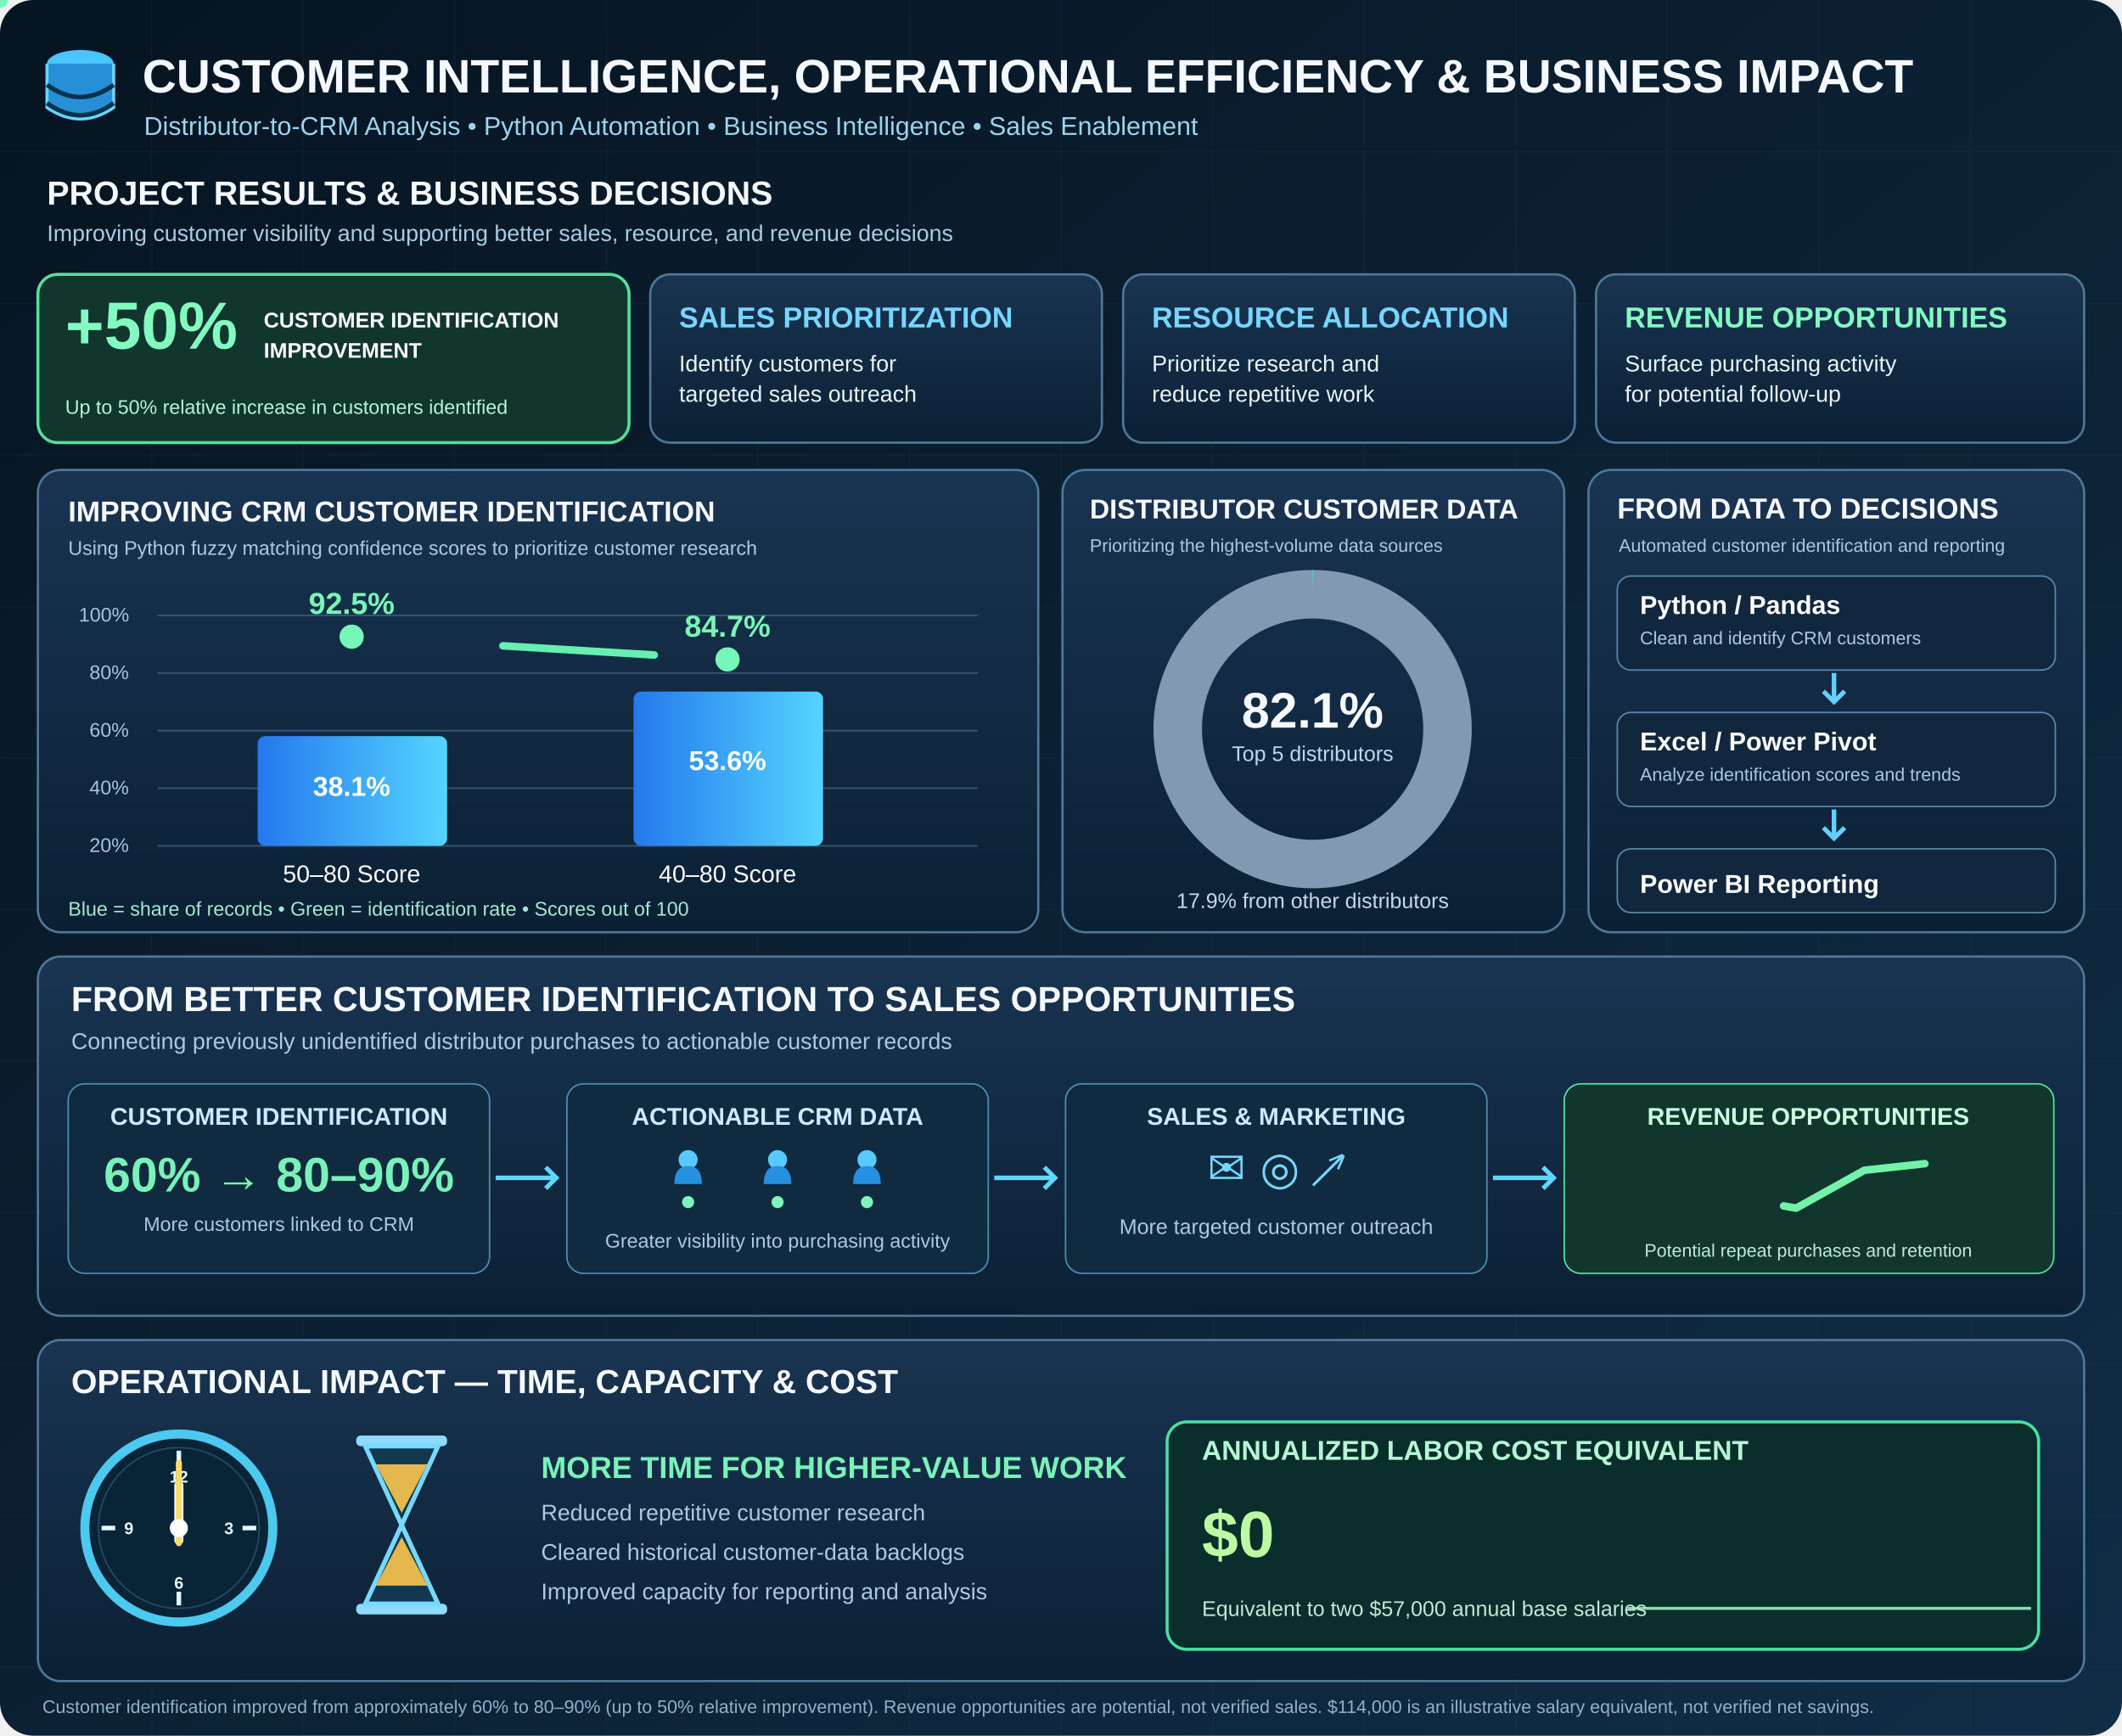
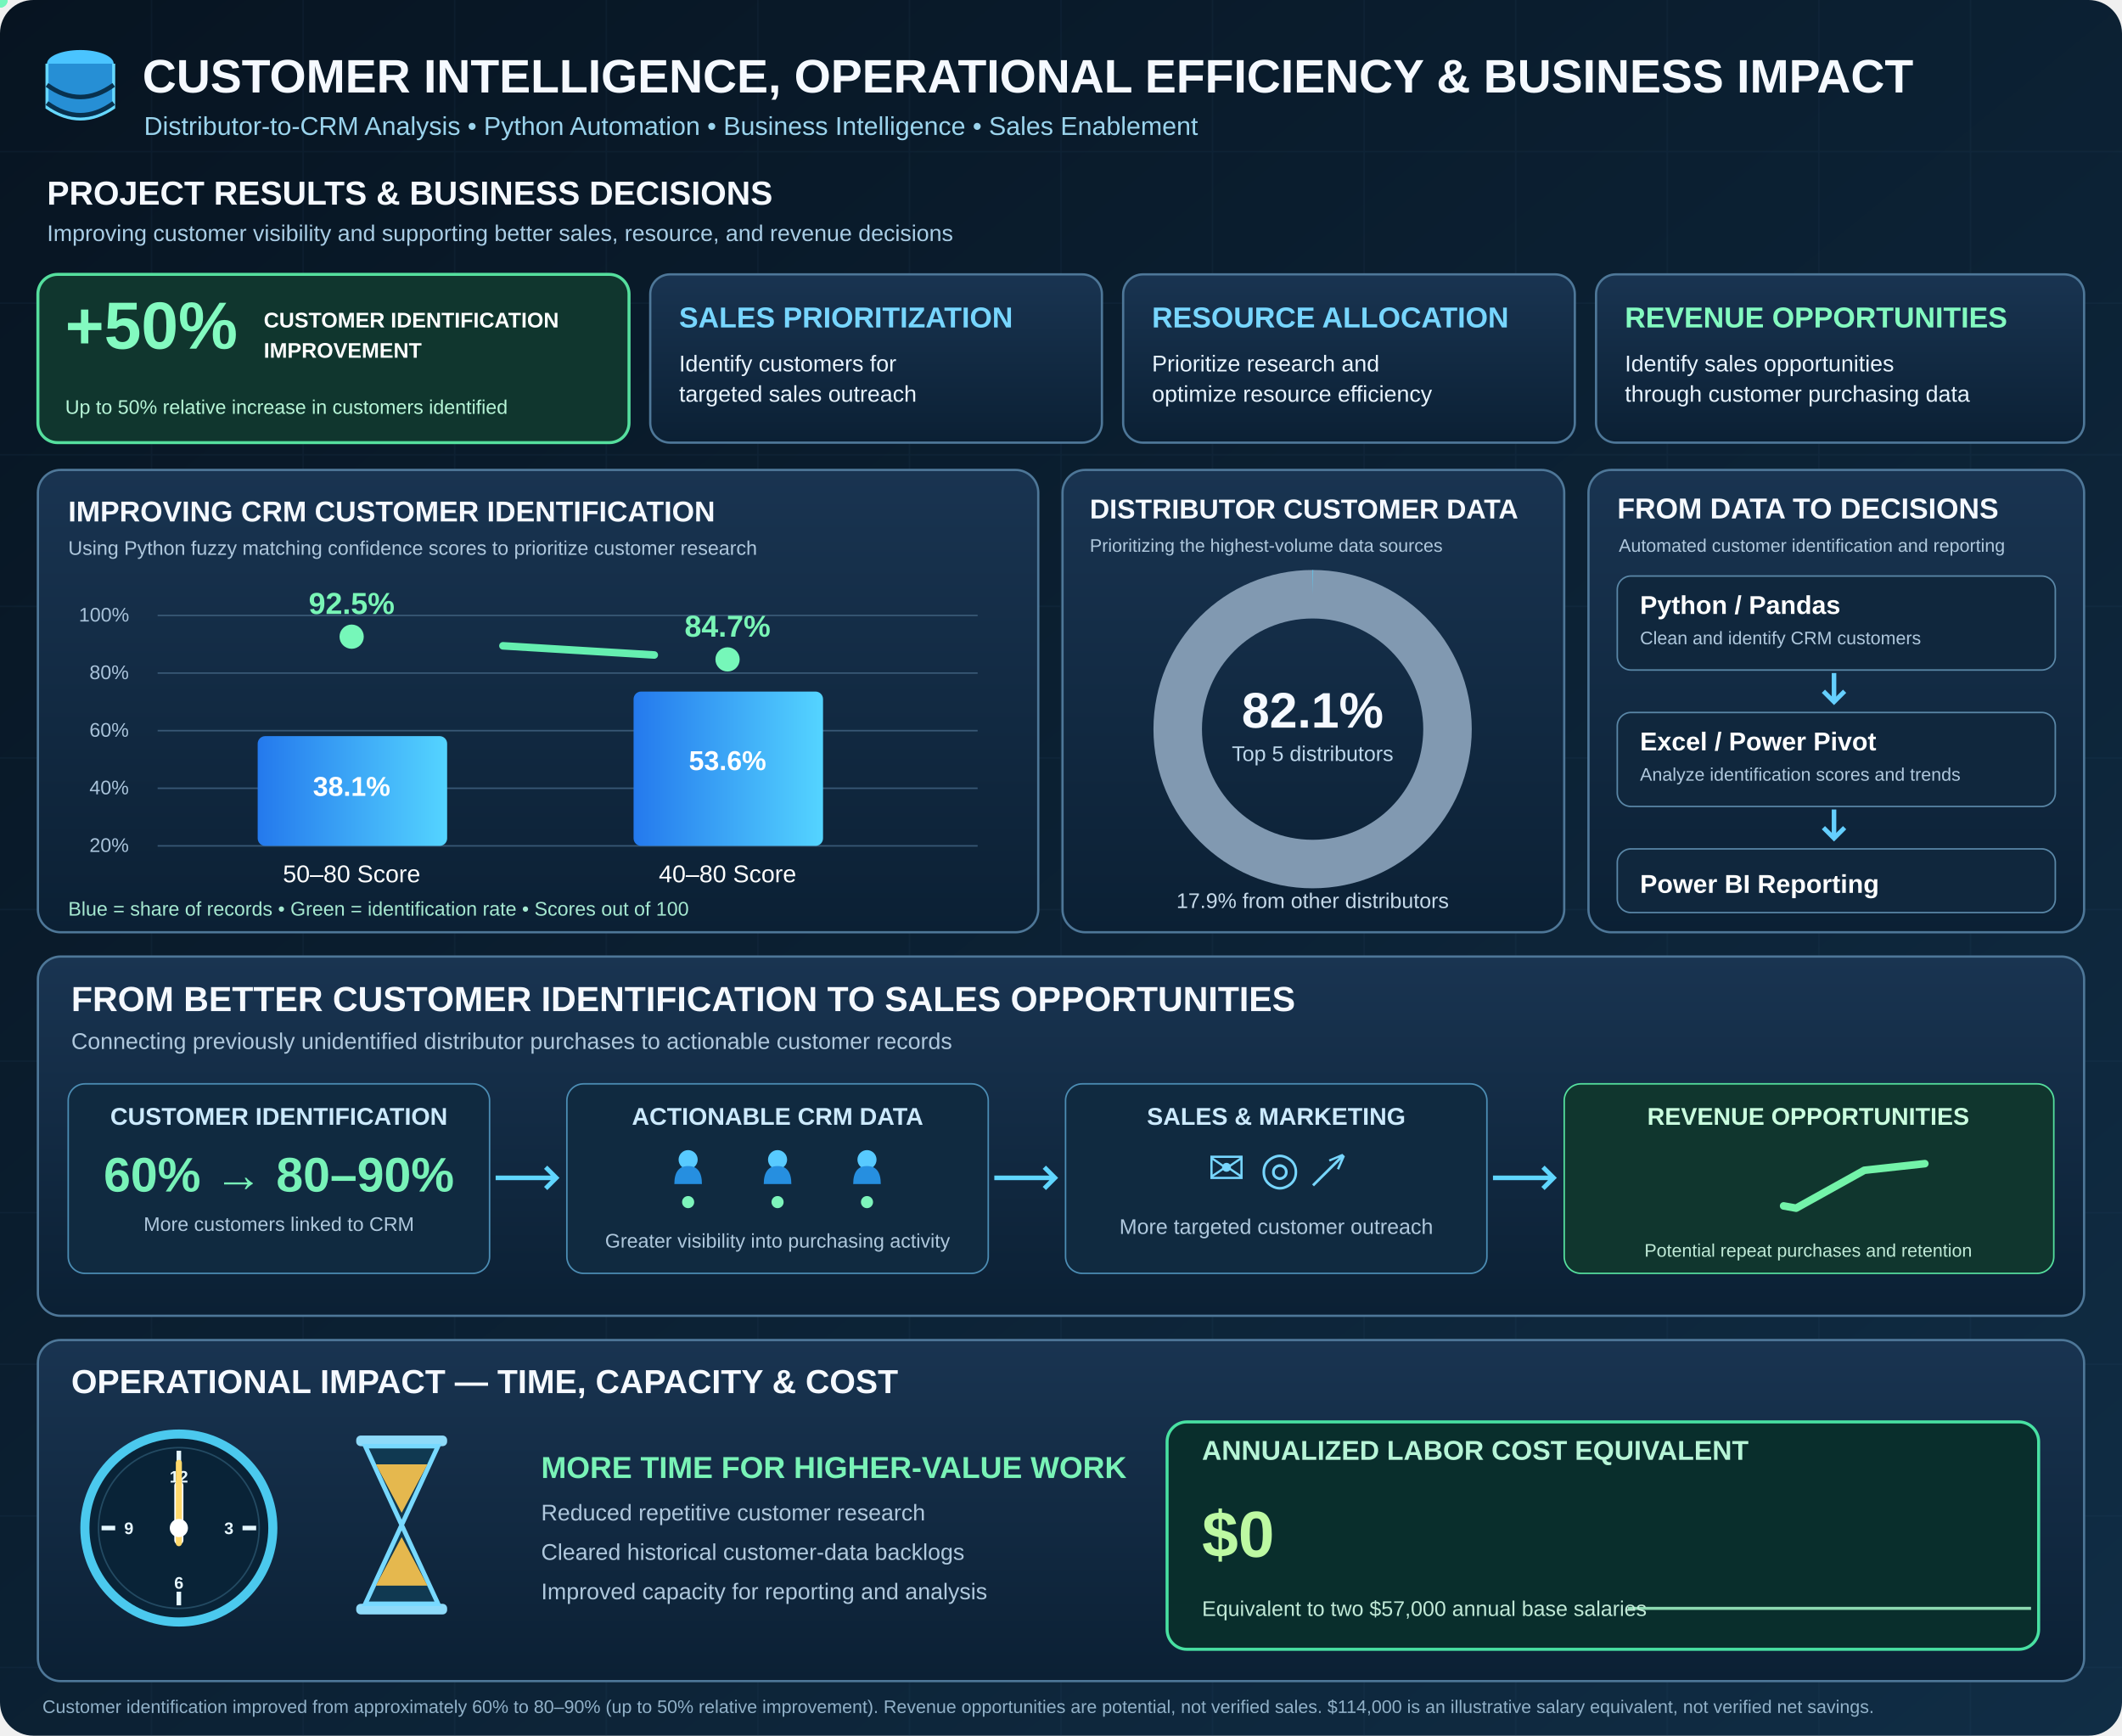
<svg xmlns="http://www.w3.org/2000/svg" width="1400" height="1145" viewBox="0 0 1400 1145" role="img" aria-label="Animated customer intelligence, operational efficiency and business impact dashboard">
  <defs>
    <linearGradient id="bg" x1="0" y1="0" x2="1" y2="1">
      <stop offset="0" stop-color="#071421" />
      <stop offset="1" stop-color="#102d45" />
    </linearGradient>
    <linearGradient id="panel" x1="0" y1="0" x2="0" y2="1">
      <stop offset="0" stop-color="#193451" />
      <stop offset="1" stop-color="#0b2034" />
    </linearGradient>
    <linearGradient id="blue" x1="0" y1="0" x2="1" y2="0">
      <stop offset="0" stop-color="#2479ed" />
      <stop offset="1" stop-color="#54d4ff" />
    </linearGradient>
    <linearGradient id="green" x1="0" y1="0" x2="1" y2="0">
      <stop offset="0" stop-color="#14b987" />
      <stop offset="1" stop-color="#83fac0" />
    </linearGradient>
    <style>
    text {font-family:Arial,Helvetica,sans-serif}
    .heading {fill:#f5f9ff;font-weight:700}
    .muted {fill:#afc8dd}
    .panel {fill:url(#panel);stroke:#4e7798;stroke-width:1.5}
    .gridline {stroke:#385875;stroke-width:1}
  </style>
    <g id="cashBill">
      <rect width="44" height="15" rx="3" fill="#238c58" stroke="#b6ffd2" stroke-width="1.4" />
      <rect x="5" y="3" width="34" height="9" rx="2" fill="none" stroke="#c5ffdc" stroke-width="1" />
      <text x="22" y="11.5" text-anchor="middle" fill="#e3ffed" font-size="10" font-weight="bold">$</text>
    </g>
    <g id="person">
      <circle r="9" fill="#58caff" />
      <path d="M-13 23 Q-13 6 0 6 Q13 6 13 23 Z" fill="#268fe0" />
    </g>
  </defs>
  <rect width="1400" height="1145" rx="22" fill="url(#bg)" />
  <g stroke="#285071" opacity=".12">
    <path d="M0 100H1400 M0 200H1400 M0 300H1400            M0 400H1400 M0 500H1400 M0 600H1400            M0 700H1400 M0 800H1400 M0 900H1400            M0 1000H1400 M0 1100H1400" />
    <path d="M100 0V1145 M200 0V1145 M300 0V1145            M400 0V1145 M500 0V1145 M600 0V1145            M700 0V1145 M800 0V1145 M900 0V1145            M1000 0V1145 M1100 0V1145            M1200 0V1145 M1300 0V1145" />
  </g>
  <g transform="translate(30 30)">
    <ellipse cx="23" cy="12" rx="22" ry="9" fill="#4ac4ff" />
    <path d="M1 12V41 Q23 56 45 41 V12" fill="#268fd5" stroke="#66d8ff" stroke-width="2" />
    <path d="M1 26 Q23 42 45 26 M1 38 Q23 54 45 38" fill="none" stroke="#08314e" stroke-width="3" />
  </g>
  <text x="94" y="61" class="heading" font-size="31">
  CUSTOMER INTELLIGENCE, OPERATIONAL EFFICIENCY &amp; BUSINESS IMPACT
</text>
  <text x="95" y="89" fill="#9bd4ed" font-size="17">
  Distributor-to-CRM Analysis • Python Automation • Business Intelligence • Sales Enablement
</text>
  <text x="31" y="135" class="heading" font-size="22">
  PROJECT RESULTS &amp; BUSINESS DECISIONS
</text>
  <text x="31" y="159" fill="#a9cde5" font-size="15">
  Improving customer visibility and supporting better sales, resource, and revenue decisions
</text>
  <rect x="25" y="181" width="390" height="111" rx="13" fill="#10362e" stroke="#55df9e" stroke-width="2" />
  <text x="43" y="230" fill="#83fac0" font-size="44" font-weight="bold">
  +50%
</text>
  <text x="174" y="216" fill="#ffffff" font-size="14" font-weight="bold">
  CUSTOMER IDENTIFICATION
</text>
  <text x="174" y="236" fill="#ffffff" font-size="14" font-weight="bold">
  IMPROVEMENT
</text>
  <text x="43" y="273" fill="#b7f5d7" font-size="13">
  Up to 50% relative increase in customers identified
</text>
  <rect x="429" y="181" width="298" height="111" rx="13" class="panel" />
  <text x="448" y="216" fill="#77d6ff" font-size="19" font-weight="bold">
  SALES PRIORITIZATION
</text>
  <text x="448" y="245" fill="#e8f4ff" font-size="15">
  Identify customers for
</text>
  <text x="448" y="265" fill="#e8f4ff" font-size="15">
  targeted sales outreach
</text>
  <rect x="741" y="181" width="298" height="111" rx="13" class="panel" />
  <text x="760" y="216" fill="#77d6ff" font-size="19" font-weight="bold">
  RESOURCE ALLOCATION
</text>
  <text x="760" y="245" fill="#e8f4ff" font-size="15">
  Prioritize research and
</text>
  <text x="760" y="265" fill="#e8f4ff" font-size="15">
-   reduce repetitive work
+   optimize resource efficiency
</text>
  <rect x="1053" y="181" width="322" height="111" rx="13" class="panel" />
  <text x="1072" y="216" fill="#83fac0" font-size="19" font-weight="bold">
  REVENUE OPPORTUNITIES
</text>
  <text x="1072" y="245" fill="#e8f4ff" font-size="15">
-   Surface purchasing activity
+   Identify sales opportunities
</text>
  <text x="1072" y="265" fill="#e8f4ff" font-size="15">
-   for potential follow-up
+   through customer purchasing data
</text>
  <rect x="25" y="310" width="660" height="305" rx="15" class="panel" />
  <text x="45" y="344" class="heading" font-size="19">
  IMPROVING CRM CUSTOMER IDENTIFICATION
</text>
  <text x="45" y="366" class="muted" font-size="13">
  Using Python fuzzy matching confidence scores to prioritize customer research
</text>
  <g class="gridline">
    <path d="M104 406H645 M104 444H645 M104 482H645            M104 520H645 M104 558H645" />
  </g>
  <g fill="#a9c3da" font-size="13">
    <text x="52" y="410">100%</text>
    <text x="59" y="448">80%</text>
    <text x="59" y="486">60%</text>
    <text x="59" y="524">40%</text>
    <text x="59" y="562">20%</text>
  </g>
  <rect x="170" y="485.6" width="125" height="72.4" rx="5" fill="url(#blue)">
    <animate attributeName="height" values="0;72.4;72.4" keyTimes="0;.35;1" dur="12s" repeatCount="indefinite" />
    <animate attributeName="y" values="558;485.6;485.6" keyTimes="0;.35;1" dur="12s" repeatCount="indefinite" />
  </rect>
  <rect x="418" y="456.2" width="125" height="101.8" rx="5" fill="url(#blue)">
    <animate attributeName="height" values="0;101.8;101.8" keyTimes="0;.35;1" dur="12s" repeatCount="indefinite" />
    <animate attributeName="y" values="558;456.2;456.2" keyTimes="0;.35;1" dur="12s" repeatCount="indefinite" />
  </rect>
  <g fill="#ffffff" font-size="18" font-weight="bold" text-anchor="middle">
    <text x="232" y="525">38.1%</text>
    <text x="480" y="508">53.6%</text>
  </g>
  <path d="M232 420 L480 435" fill="none" stroke="#65efb0" stroke-width="5" stroke-linecap="round" pathLength="100" stroke-dasharray="100" stroke-dashoffset="100">
    <animate attributeName="stroke-dashoffset" values="100;0;0" keyTimes="0;.35;1" dur="12s" repeatCount="indefinite" />
  </path>
  <circle cx="232" cy="420" r="8" fill="#76f7b9" />
  <circle cx="480" cy="435" r="8" fill="#76f7b9" />
  <g fill="#79f5b6" font-size="20" font-weight="bold" text-anchor="middle">
    <text x="232" y="405">92.5%</text>
    <text x="480" y="420">84.7%</text>
  </g>
  <g fill="#ffffff" font-size="16" text-anchor="middle">
    <text x="232" y="582">50–80 Score</text>
    <text x="480" y="582">40–80 Score</text>
  </g>
  <text x="45" y="604" fill="#a6e9d1" font-size="13">
  Blue = share of records • Green = identification rate • Scores out of 100
</text>
  <rect x="701" y="310" width="331" height="305" rx="15" class="panel" />
  <text x="719" y="342" class="heading" font-size="18">
  DISTRIBUTOR CUSTOMER DATA
</text>
  <text x="719" y="364" class="muted" font-size="12">
  Prioritizing the highest-volume data sources
</text>
  <circle cx="866" cy="481" r="89" fill="none" stroke="#8199b1" stroke-width="32" />
  <circle cx="866" cy="481" r="89" fill="none" stroke="url(#blue)" stroke-width="32" transform="rotate(-90 866 481)" stroke-dasharray="0 560">
    <animate attributeName="stroke-dasharray" values="0 560;460 560;460 560" keyTimes="0;.35;1" dur="12s" repeatCount="indefinite" />
  </circle>
  <text x="866" y="480" text-anchor="middle" class="heading" font-size="33">
  82.1%
</text>
  <text x="866" y="502" text-anchor="middle" fill="#bed8ec" font-size="14">
  Top 5 distributors
</text>
  <text x="866" y="599" text-anchor="middle" fill="#c5d9e9" font-size="14">
  17.9% from other distributors
</text>
  <rect x="1048" y="310" width="327" height="305" rx="15" class="panel" />
  <text x="1067" y="342" class="heading" font-size="19">
  FROM DATA TO DECISIONS
</text>
  <text x="1068" y="364" class="muted" font-size="12">
  Automated customer identification and reporting
</text>
  <rect x="1067" y="380" width="289" height="62" rx="9" fill="#10273d" stroke="#5a87a7" />
  <rect x="1067" y="470" width="289" height="62" rx="9" fill="#10273d" stroke="#5a87a7" />
  <rect x="1067" y="560" width="289" height="42" rx="9" fill="#10273d" stroke="#5a87a7" />
  <g fill="#ffffff" font-size="17" font-weight="bold">
    <text x="1082" y="405">Python / Pandas</text>
    <text x="1082" y="495">Excel / Power Pivot</text>
    <text x="1082" y="589">Power BI Reporting</text>
  </g>
  <g class="muted" font-size="12">
    <text x="1082" y="425">Clean and identify CRM customers</text>
    <text x="1082" y="515">Analyze identification scores and trends</text>
  </g>
  <path d="M1210 444V463 M1210 534V553" stroke="#65cfff" stroke-width="3" />
  <path d="M1203 456L1210 463L1217 456          M1203 546L1210 553L1217 546" fill="none" stroke="#65cfff" stroke-width="3" />
  <rect x="25" y="631" width="1350" height="237" rx="15" class="panel" />
  <text x="47" y="667" class="heading" font-size="23">
  FROM BETTER CUSTOMER IDENTIFICATION TO SALES OPPORTUNITIES
</text>
  <text x="47" y="692" class="muted" font-size="15">
  Connecting previously unidentified distributor purchases to actionable customer records
</text>
  <rect x="45" y="715" width="278" height="125" rx="11" fill="#102a40" stroke="#4c8db4" />
  <text x="184" y="742" text-anchor="middle" fill="#cceaff" font-size="16" font-weight="bold">
  CUSTOMER IDENTIFICATION
</text>
  <text x="184" y="786" text-anchor="middle" fill="#78f2b8" font-size="32" font-weight="bold">
  60% → 80–90%
</text>
  <text x="184" y="812" text-anchor="middle" class="muted" font-size="13">
  More customers linked to CRM
</text>
  <rect x="374" y="715" width="278" height="125" rx="11" fill="#102a40" stroke="#4c8db4" />
  <text x="513" y="742" text-anchor="middle" fill="#cceaff" font-size="16" font-weight="bold">
  ACTIONABLE CRM DATA
</text>
  <g transform="translate(454 765) scale(.7)">
    <use href="#person" />
  </g>
  <g transform="translate(513 765) scale(.7)">
    <use href="#person" />
  </g>
  <g transform="translate(572 765) scale(.7)">
    <use href="#person" />
  </g>
  <g fill="#7df4bb">
    <circle cx="454" cy="793" r="4">
      <animate attributeName="opacity" values=".2;1;1" dur="4s" repeatCount="indefinite" />
    </circle>
    <circle cx="513" cy="793" r="4">
      <animate attributeName="opacity" values=".2;.2;1;1" dur="4s" repeatCount="indefinite" />
    </circle>
    <circle cx="572" cy="793" r="4">
      <animate attributeName="opacity" values=".2;.2;.2;1;1" dur="4s" repeatCount="indefinite" />
    </circle>
  </g>
  <text x="513" y="823" text-anchor="middle" class="muted" font-size="13">
  Greater visibility into purchasing activity
</text>
  <rect x="703" y="715" width="278" height="125" rx="11" fill="#102a40" stroke="#4c8db4" />
  <text x="842" y="742" text-anchor="middle" fill="#cceaff" font-size="16" font-weight="bold">
  SALES &amp; MARKETING
</text>
  <text x="842" y="781" text-anchor="middle" fill="#77d6ff" font-size="30">
  ✉  ◎  ↗
</text>
  <text x="842" y="814" text-anchor="middle" class="muted" font-size="14">
  More targeted customer outreach
</text>
  <rect x="1032" y="715" width="323" height="125" rx="11" fill="#10362e" stroke="#55df9e" />
  <text x="1193" y="742" text-anchor="middle" fill="#caffdf" font-size="16" font-weight="bold">
  REVENUE OPPORTUNITIES
</text>
  <path d="M1080 805 L1135 788 L1185 797 L1230 772 L1285 766" fill="none" stroke="#73f3a9" stroke-width="5" stroke-linecap="round" stroke-linejoin="round" pathLength="100" stroke-dasharray="100" stroke-dashoffset="100">
    <animate attributeName="stroke-dashoffset" values="100;0;0" keyTimes="0;.65;1" dur="8s" repeatCount="indefinite" />
  </path>
  <path d="M1271 760 L1285 766 L1276 779" fill="none" stroke="#73f3a9" stroke-width="4" stroke-linecap="round" stroke-linejoin="round" opacity="0">
    <animate attributeName="opacity" values="0;0;1;1" keyTimes="0;.65;.651;1" calcMode="discrete" dur="8s" repeatCount="indefinite" />
  </path>
  <text x="1193" y="829" text-anchor="middle" fill="#c0ead7" font-size="12">
  Potential repeat purchases and retention
</text>
  <g stroke="#60d6ff" stroke-width="3" fill="none">
    <path d="M327 777H367 M360 770L367 777L360 784" />
    <path d="M656 777H696 M689 770L696 777L689 784" />
    <path d="M985 777H1025 M1018 770L1025 777L1018 784" />
  </g>
  <g fill="#73f6bc">
    <circle r="5">
      <animateMotion dur="3s" repeatCount="indefinite" path="M327 777H367" />
    </circle>
    <circle r="5">
      <animateMotion dur="3s" begin="-1s" repeatCount="indefinite" path="M656 777H696" />
    </circle>
    <circle r="5">
      <animateMotion dur="3s" begin="-2s" repeatCount="indefinite" path="M985 777H1025" />
    </circle>
  </g>
  <rect x="25" y="884" width="1350" height="225" rx="15" class="panel" />
  <text x="47" y="919" class="heading" font-size="22">
  OPERATIONAL IMPACT — TIME, CAPACITY &amp; COST
</text>
  <g transform="translate(118 1008)">
    <circle r="62" fill="#092337" stroke="#4bc9ee" stroke-width="6" />
    <circle r="53" fill="none" stroke="#234a62" />
    <g stroke="#e5f7ff" stroke-width="3">
      <line y1="-51" y2="-42" />
      <line y1="51" y2="42" />
      <line x1="-51" x2="-42" />
      <line x1="51" x2="42" />
    </g>
    <g fill="#e8f8ff" font-size="11" font-weight="bold" text-anchor="middle">
      <text y="-30">12</text>
      <text x="33" y="4">3</text>
      <text y="40">6</text>
      <text x="-33" y="4">9</text>
    </g>
    <g>
      <animateTransform attributeName="transform" type="rotate" from="0" to="-360" dur="18s" repeatCount="indefinite" />
      <line y1="8" y2="-28" stroke="#ffffff" stroke-width="6" stroke-linecap="round" />
    </g>
    <g>
      <animateTransform attributeName="transform" type="rotate" from="0" to="-360" dur="3s" repeatCount="indefinite" />
      <line y1="10" y2="-43" stroke="#ffd96c" stroke-width="4" stroke-linecap="round" />
    </g>
    <circle r="6" fill="#ffffff" />
  </g>
  <g transform="translate(265 1006)">
    <rect x="-30" y="-59" width="60" height="7" rx="3" fill="#8edaf9" />
    <rect x="-30" y="52" width="60" height="7" rx="3" fill="#8edaf9" />
    <path d="M-24 -52H24 L0 0 L24 52H-24 L0 0Z" fill="#103951" stroke="#78d9ff" stroke-width="3" />
    <path d="M-17 40H17L0 8Z" fill="#e5b84e">
      <animate attributeName="opacity" values="1;.1;1" dur="7s" repeatCount="indefinite" />
    </path>
    <path d="M-17 -40H17L0 -8Z" fill="#e5b84e">
      <animate attributeName="opacity" values=".1;1;.1" dur="7s" repeatCount="indefinite" />
    </path>
  </g>
  <text x="357" y="975" fill="#79f3b7" font-size="20" font-weight="bold">
  MORE TIME FOR HIGHER-VALUE WORK
</text>
  <text x="357" y="1003" class="muted" font-size="15">
  Reduced repetitive customer research
</text>
  <text x="357" y="1029" class="muted" font-size="15">
  Cleared historical customer-data backlogs
</text>
  <text x="357" y="1055" class="muted" font-size="15">
  Improved capacity for reporting and analysis
</text>
  <rect x="770" y="938" width="575" height="150" rx="13" fill="#092e2c" stroke="#48e1a2" stroke-width="2" />
  <text x="793" y="963" fill="#b7f5d7" font-size="18" font-weight="bold">
  ANNUALIZED LABOR COST EQUIVALENT
</text>
  <g transform="translate(1080 979)">
    <path d="M-6 82H260" stroke="#8dd9b1" stroke-width="2" />
    <use href="#cashBill" x="0" y="65" opacity="0">
      <animate attributeName="opacity" values="0;1;1" keyTimes="0;.10;1" calcMode="discrete" dur="5s" repeatCount="indefinite" />
    </use>
    <use href="#cashBill" x="52" y="65" opacity="0">
      <animate attributeName="opacity" values="0;0;1;1" keyTimes="0;.15;.16;1" calcMode="discrete" dur="5s" repeatCount="indefinite" />
    </use>
    <use href="#cashBill" x="52" y="50" opacity="0">
      <animate attributeName="opacity" values="0;0;1;1" keyTimes="0;.19;.20;1" calcMode="discrete" dur="5s" repeatCount="indefinite" />
    </use>
    <use href="#cashBill" x="104" y="65" opacity="0">
      <animate attributeName="opacity" values="0;0;1;1" keyTimes="0;.25;.26;1" calcMode="discrete" dur="5s" repeatCount="indefinite" />
    </use>
    <use href="#cashBill" x="104" y="50" opacity="0">
      <animate attributeName="opacity" values="0;0;1;1" keyTimes="0;.29;.30;1" calcMode="discrete" dur="5s" repeatCount="indefinite" />
    </use>
    <use href="#cashBill" x="104" y="35" opacity="0">
      <animate attributeName="opacity" values="0;0;1;1" keyTimes="0;.33;.34;1" calcMode="discrete" dur="5s" repeatCount="indefinite" />
    </use>
    <use href="#cashBill" x="156" y="65" opacity="0">
      <animate attributeName="opacity" values="0;0;1;1" keyTimes="0;.39;.40;1" calcMode="discrete" dur="5s" repeatCount="indefinite" />
    </use>
    <use href="#cashBill" x="156" y="50" opacity="0">
      <animate attributeName="opacity" values="0;0;1;1" keyTimes="0;.43;.44;1" calcMode="discrete" dur="5s" repeatCount="indefinite" />
    </use>
    <use href="#cashBill" x="156" y="35" opacity="0">
      <animate attributeName="opacity" values="0;0;1;1" keyTimes="0;.47;.48;1" calcMode="discrete" dur="5s" repeatCount="indefinite" />
    </use>
    <use href="#cashBill" x="156" y="20" opacity="0">
      <animate attributeName="opacity" values="0;0;1;1" keyTimes="0;.51;.52;1" calcMode="discrete" dur="5s" repeatCount="indefinite" />
    </use>
    <use href="#cashBill" x="208" y="65" opacity="0">
      <animate attributeName="opacity" values="0;0;1;1" keyTimes="0;.57;.58;1" calcMode="discrete" dur="5s" repeatCount="indefinite" />
    </use>
    <use href="#cashBill" x="208" y="50" opacity="0">
      <animate attributeName="opacity" values="0;0;1;1" keyTimes="0;.61;.62;1" calcMode="discrete" dur="5s" repeatCount="indefinite" />
    </use>
    <use href="#cashBill" x="208" y="35" opacity="0">
      <animate attributeName="opacity" values="0;0;1;1" keyTimes="0;.65;.66;1" calcMode="discrete" dur="5s" repeatCount="indefinite" />
    </use>
    <use href="#cashBill" x="208" y="20" opacity="0">
      <animate attributeName="opacity" values="0;0;1;1" keyTimes="0;.69;.70;1" calcMode="discrete" dur="5s" repeatCount="indefinite" />
    </use>
    <use href="#cashBill" x="208" y="5" opacity="0">
      <animate attributeName="opacity" values="0;0;1;1" keyTimes="0;.73;.74;1" calcMode="discrete" dur="5s" repeatCount="indefinite" />
    </use>
  </g>
  <g fill="#bdf9a2" font-size="43" font-weight="bold">
    <text x="793" y="1027">$0
    <animate attributeName="opacity" values="1;1;0;0" keyTimes="0;.099;.10;1" calcMode="discrete" dur="5s" repeatCount="indefinite" />
    </text>
    <text x="793" y="1027" opacity="0">$7,600
    <animate attributeName="opacity" values="0;0;1;1;0;0" keyTimes="0;.099;.10;.199;.20;1" calcMode="discrete" dur="5s" repeatCount="indefinite" />
    </text>
    <text x="793" y="1027" opacity="0">$22,800
    <animate attributeName="opacity" values="0;0;1;1;0;0" keyTimes="0;.199;.20;.339;.34;1" calcMode="discrete" dur="5s" repeatCount="indefinite" />
    </text>
    <text x="793" y="1027" opacity="0">$45,600
    <animate attributeName="opacity" values="0;0;1;1;0;0" keyTimes="0;.339;.34;.519;.52;1" calcMode="discrete" dur="5s" repeatCount="indefinite" />
    </text>
    <text x="793" y="1027" opacity="0">$76,000
    <animate attributeName="opacity" values="0;0;1;1;0;0" keyTimes="0;.519;.52;.739;.74;1" calcMode="discrete" dur="5s" repeatCount="indefinite" />
    </text>
    <text x="793" y="1027" opacity="0">$114,000
    <animate attributeName="opacity" values="0;0;1;1" keyTimes="0;.739;.74;1" calcMode="discrete" dur="5s" repeatCount="indefinite" />
    </text>
  </g>
  <text x="793" y="1066" fill="#c1e9d7" font-size="14">
  Equivalent to two $57,000 annual base salaries
</text>
  <text x="28" y="1130" fill="#91b1c8" font-size="12">
  Customer identification improved from approximately 60% to 80–90% (up to 50% relative improvement). Revenue opportunities are potential, not verified sales. $114,000 is an illustrative salary equivalent, not verified net savings.
</text>
</svg>
